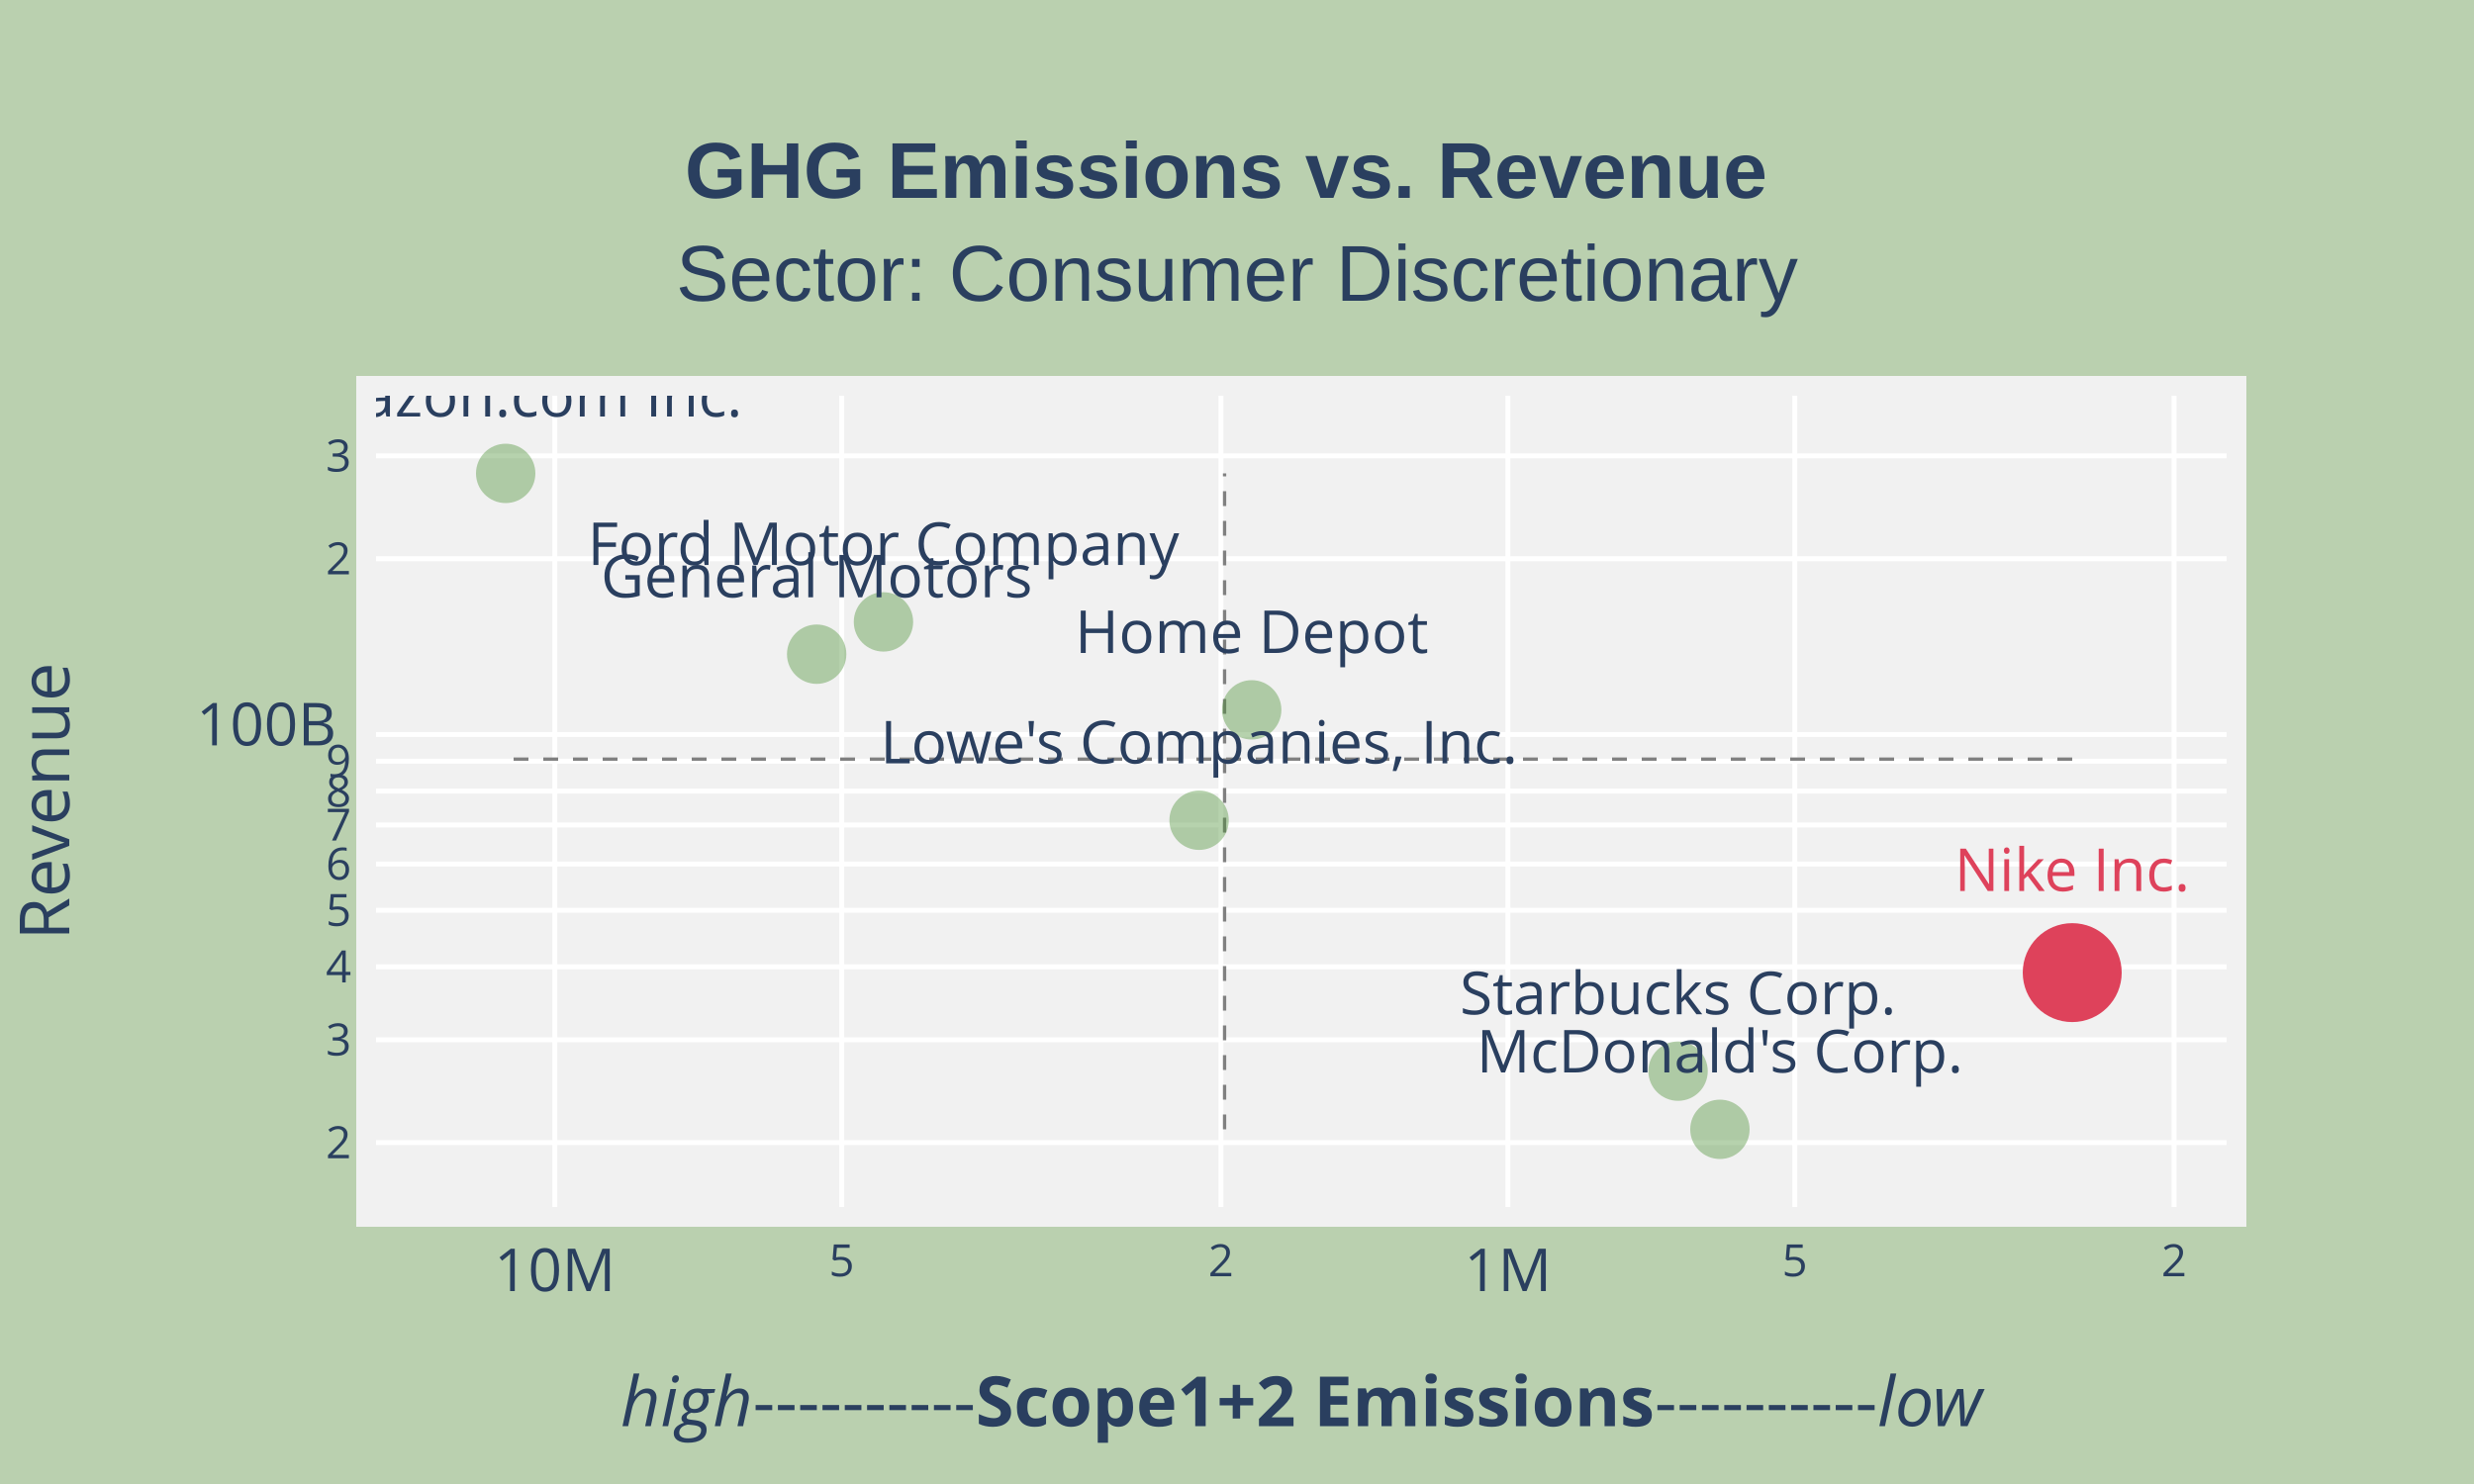
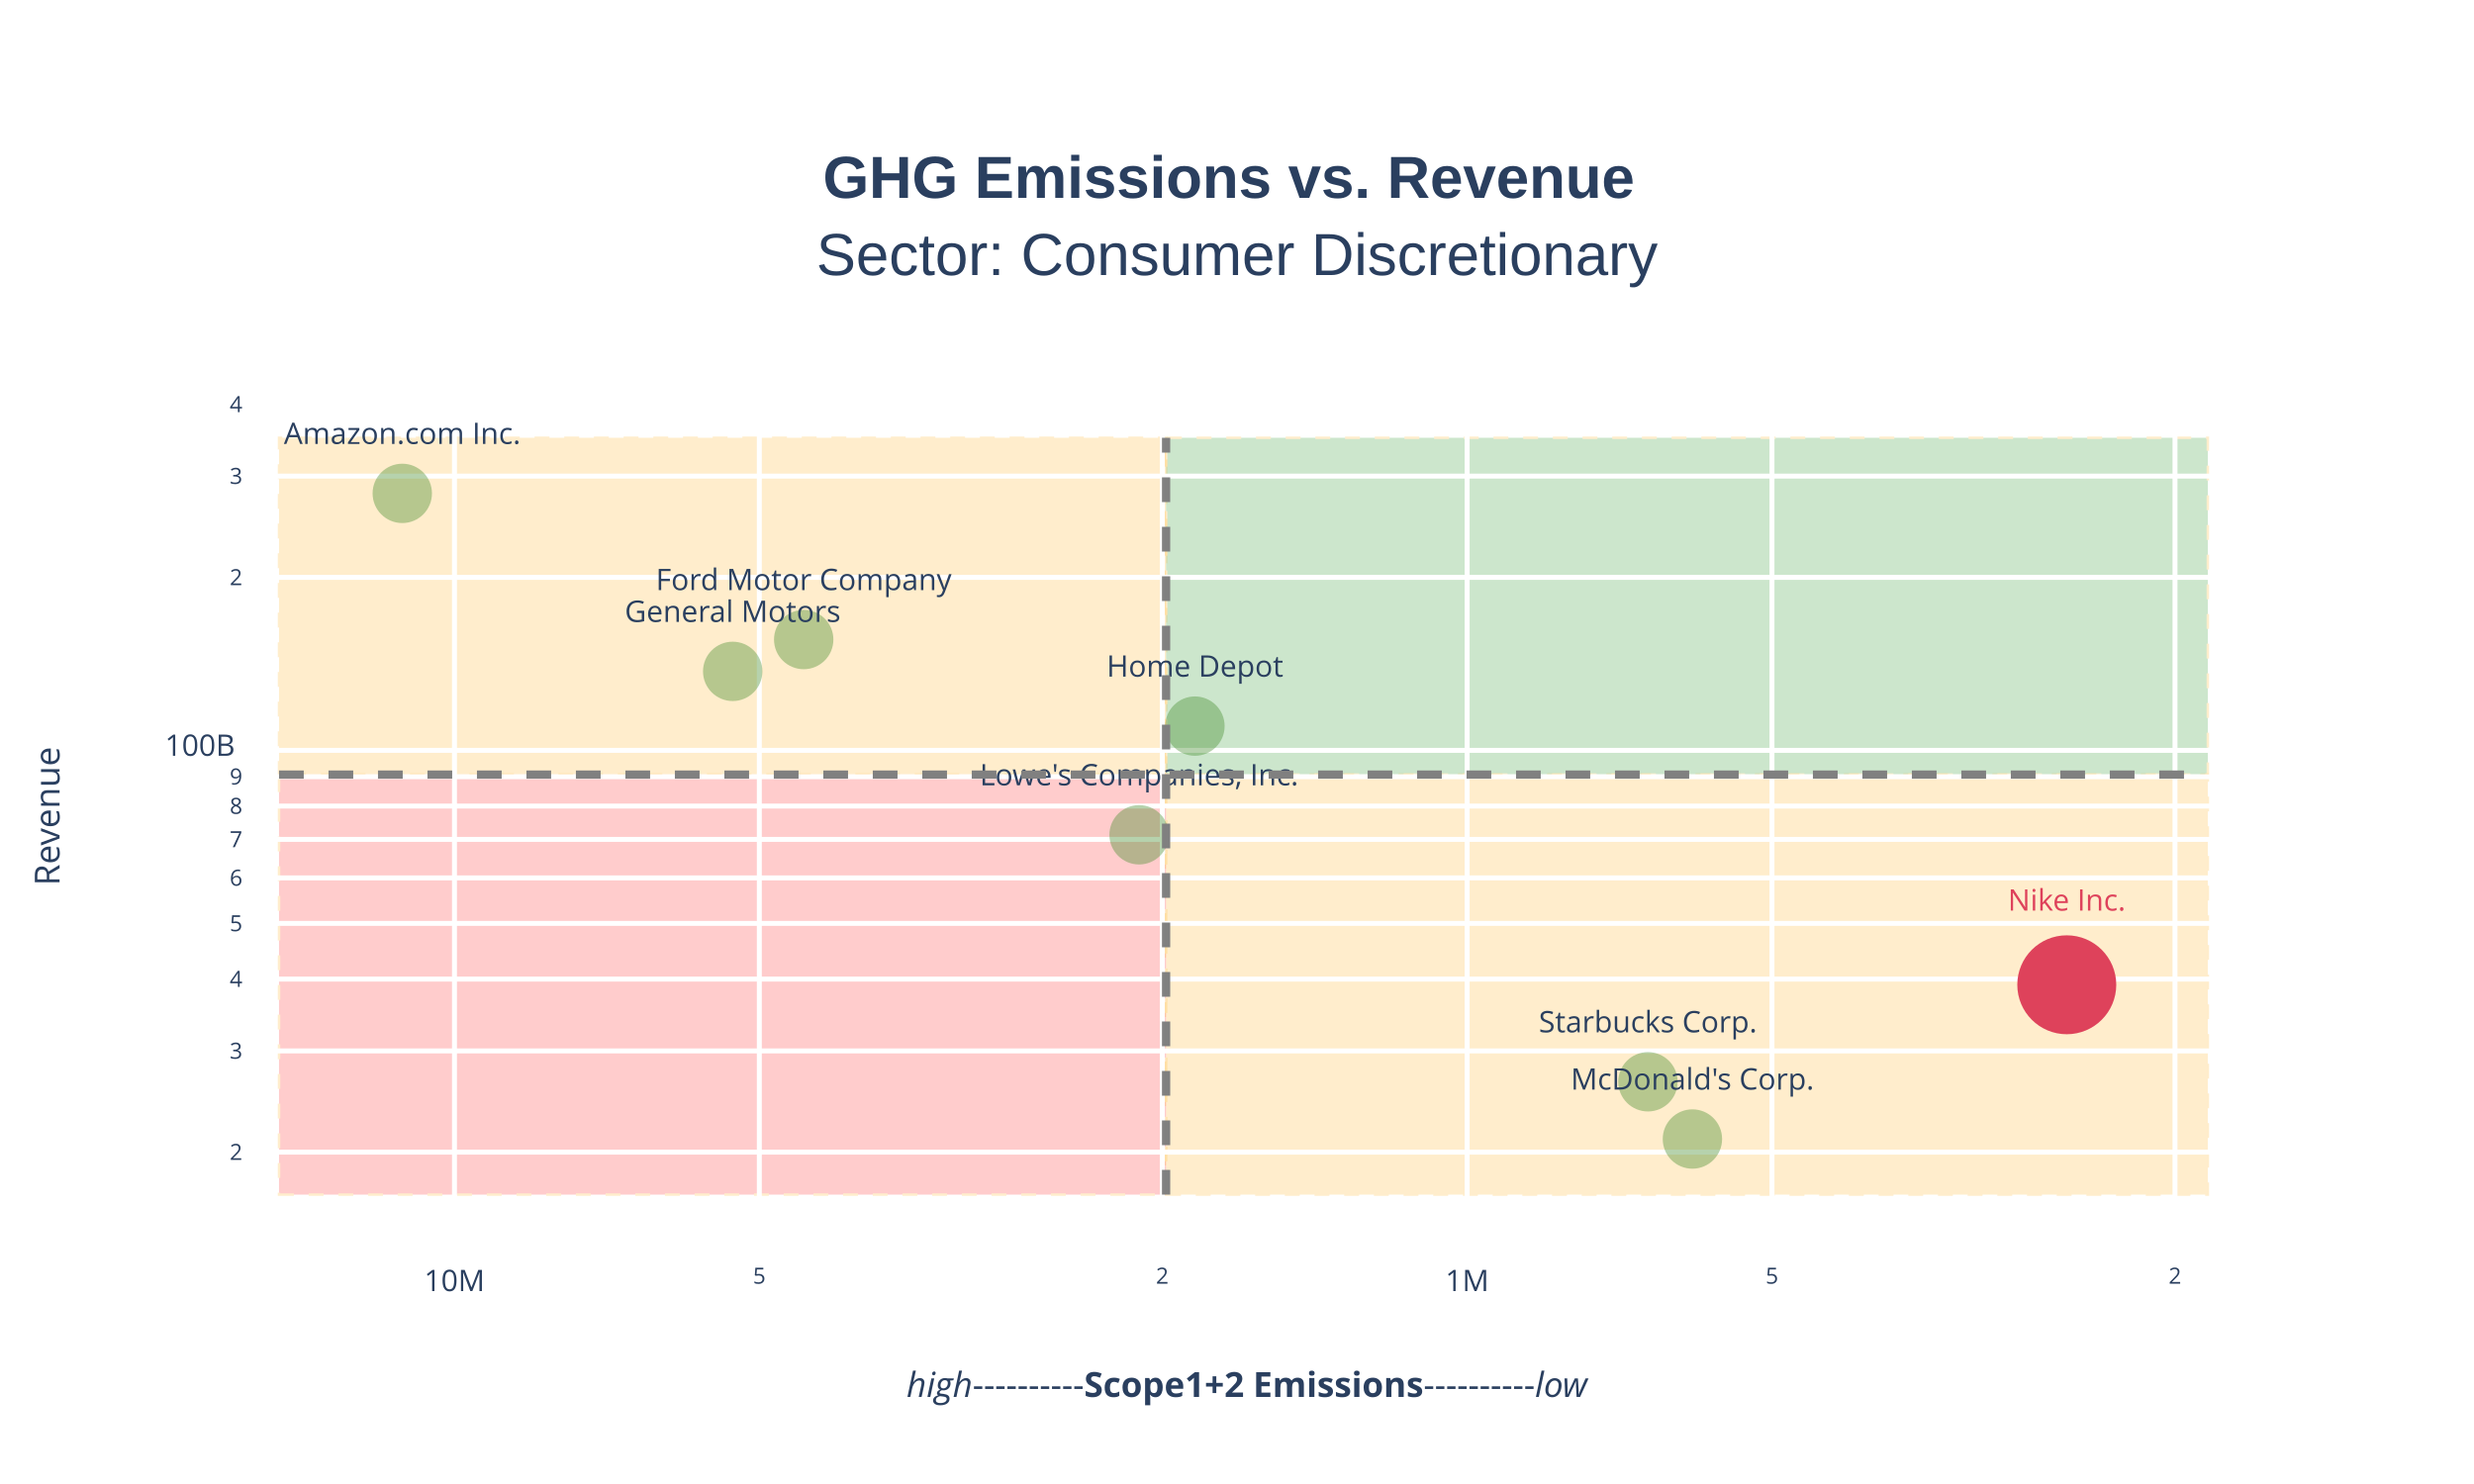
<svg xmlns="http://www.w3.org/2000/svg" class="main-svg" width="1500" height="900" style="" viewBox="0 0 500 300">
-   <rect x="0" y="0" width="500" height="300" style="fill: rgb(186, 208, 175); fill-opacity: 1;" />
-   <defs id="defs-5b0427">
+   <rect x="0" y="0" width="500" height="300" style="fill: rgb(255, 255, 255); fill-opacity: 1;" />
+   <defs id="defs-cbc8a9">
    <g class="clips">
-       <clipPath id="clip5b0427xyplot" class="plotclip">
-         <rect width="374" height="164" />
-       </clipPath>
-       <clipPath class="axesclip" id="clip5b0427x">
-         <rect x="76" y="0" width="374" height="300" />
-       </clipPath>
-       <clipPath class="axesclip" id="clip5b0427y">
-         <rect x="0" y="80" width="500" height="164" />
-       </clipPath>
-       <clipPath class="axesclip" id="clip5b0427xy">
-         <rect x="76" y="80" width="374" height="164" />
+       <clipPath id="clipcbc8a9xyplot" class="plotclip">
+         <rect width="396" height="170" />
+       </clipPath>
+       <clipPath class="axesclip" id="clipcbc8a9x">
+         <rect x="54" y="0" width="396" height="300" />
+       </clipPath>
+       <clipPath class="axesclip" id="clipcbc8a9y">
+         <rect x="0" y="80" width="500" height="170" />
+       </clipPath>
+       <clipPath class="axesclip" id="clipcbc8a9xy">
+         <rect x="54" y="80" width="396" height="170" />
      </clipPath>
    </g>
    <g class="gradients" />
    <g class="patterns" />
  </defs>
-   <g class="bglayer">
-     <rect class="bg" x="72" y="76" width="382" height="172" style="fill: rgb(241, 241, 241); fill-opacity: 1; stroke-width: 0;" />
-   </g>
+   <g class="bglayer" />
  <g class="layer-below">
    <g class="imagelayer" />
    <g class="shapelayer" />
  </g>
  <g class="cartesianlayer">
    <g class="subplot xy">
      <g class="layer-subplot">
-         <g class="shapelayer" />
+         <g class="shapelayer">
+           <path data-index="0" fill-rule="evenodd" d="M235.67,156.59H446.21V88.5H235.67Z" clip-path="url(#clipcbc8a9xy)" style="opacity: 0.2; stroke: rgb(255, 165, 0); stroke-opacity: 1; fill: rgb(0, 128, 0); fill-opacity: 1; stroke-dasharray: 3px, 3px; stroke-width: 0.5px;" />
+           <path data-index="1" fill-rule="evenodd" d="M56.39,241.5H235.67V156.59H56.39Z" clip-path="url(#clipcbc8a9xy)" style="opacity: 0.2; stroke: rgb(255, 165, 0); stroke-opacity: 1; fill: rgb(255, 0, 0); fill-opacity: 1; stroke-dasharray: 3px, 3px; stroke-width: 0.5px;" />
+           <path data-index="2" fill-rule="evenodd" d="M56.39,156.59H235.67V88.5H56.39Z" clip-path="url(#clipcbc8a9xy)" style="opacity: 0.2; stroke: rgb(255, 165, 0); stroke-opacity: 1; fill: rgb(255, 165, 0); fill-opacity: 1; stroke-dasharray: 3px, 3px; stroke-width: 0.5px;" />
+           <path data-index="3" fill-rule="evenodd" d="M235.67,241.5H446.21V156.59H235.67Z" clip-path="url(#clipcbc8a9xy)" style="opacity: 0.2; stroke: rgb(255, 165, 0); stroke-opacity: 1; fill: rgb(255, 165, 0); fill-opacity: 1; stroke-dasharray: 3px, 3px; stroke-width: 0.5px;" />
+         </g>
        <g class="imagelayer" />
      </g>
      <g class="gridlayer">
        <g class="x">
-           <path class="xgrid crisp" transform="translate(112.13,0)" d="M0,80v164" style="stroke: rgb(255, 255, 255); stroke-opacity: 1; stroke-width: 1px;" />
-           <path class="xgrid crisp" transform="translate(170.11,0)" d="M0,80v164" style="stroke: rgb(255, 255, 255); stroke-opacity: 1; stroke-width: 1px;" />
-           <path class="xgrid crisp" transform="translate(246.76,0)" d="M0,80v164" style="stroke: rgb(255, 255, 255); stroke-opacity: 1; stroke-width: 1px;" />
-           <path class="xgrid crisp" transform="translate(304.74,0)" d="M0,80v164" style="stroke: rgb(255, 255, 255); stroke-opacity: 1; stroke-width: 1px;" />
-           <path class="xgrid crisp" transform="translate(362.73,0)" d="M0,80v164" style="stroke: rgb(255, 255, 255); stroke-opacity: 1; stroke-width: 1px;" />
-           <path class="xgrid crisp" transform="translate(439.38,0)" d="M0,80v164" style="stroke: rgb(255, 255, 255); stroke-opacity: 1; stroke-width: 1px;" />
+           <path class="xgrid crisp" transform="translate(91.85,0)" d="M0,80v170" style="stroke: rgb(255, 255, 255); stroke-opacity: 1; stroke-width: 1px;" />
+           <path class="xgrid crisp" transform="translate(153.46,0)" d="M0,80v170" style="stroke: rgb(255, 255, 255); stroke-opacity: 1; stroke-width: 1px;" />
+           <path class="xgrid crisp" transform="translate(234.9,0)" d="M0,80v170" style="stroke: rgb(255, 255, 255); stroke-opacity: 1; stroke-width: 1px;" />
+           <path class="xgrid crisp" transform="translate(296.51,0)" d="M0,80v170" style="stroke: rgb(255, 255, 255); stroke-opacity: 1; stroke-width: 1px;" />
+           <path class="xgrid crisp" transform="translate(358.12,0)" d="M0,80v170" style="stroke: rgb(255, 255, 255); stroke-opacity: 1; stroke-width: 1px;" />
+           <path class="xgrid crisp" transform="translate(439.57,0)" d="M0,80v170" style="stroke: rgb(255, 255, 255); stroke-opacity: 1; stroke-width: 1px;" />
        </g>
        <g class="y">
-           <path class="ygrid crisp" transform="translate(0,230.99)" d="M76,0h374" style="stroke: rgb(255, 255, 255); stroke-opacity: 1; stroke-width: 1px;" />
-           <path class="ygrid crisp" transform="translate(0,210.2)" d="M76,0h374" style="stroke: rgb(255, 255, 255); stroke-opacity: 1; stroke-width: 1px;" />
-           <path class="ygrid crisp" transform="translate(0,195.45)" d="M76,0h374" style="stroke: rgb(255, 255, 255); stroke-opacity: 1; stroke-width: 1px;" />
-           <path class="ygrid crisp" transform="translate(0,184.01)" d="M76,0h374" style="stroke: rgb(255, 255, 255); stroke-opacity: 1; stroke-width: 1px;" />
-           <path class="ygrid crisp" transform="translate(0,174.67)" d="M76,0h374" style="stroke: rgb(255, 255, 255); stroke-opacity: 1; stroke-width: 1px;" />
-           <path class="ygrid crisp" transform="translate(0,166.77)" d="M76,0h374" style="stroke: rgb(255, 255, 255); stroke-opacity: 1; stroke-width: 1px;" />
-           <path class="ygrid crisp" transform="translate(0,159.92)" d="M76,0h374" style="stroke: rgb(255, 255, 255); stroke-opacity: 1; stroke-width: 1px;" />
-           <path class="ygrid crisp" transform="translate(0,153.88)" d="M76,0h374" style="stroke: rgb(255, 255, 255); stroke-opacity: 1; stroke-width: 1px;" />
-           <path class="ygrid crisp" transform="translate(0,148.48)" d="M76,0h374" style="stroke: rgb(255, 255, 255); stroke-opacity: 1; stroke-width: 1px;" />
-           <path class="ygrid crisp" transform="translate(0,112.95)" d="M76,0h374" style="stroke: rgb(255, 255, 255); stroke-opacity: 1; stroke-width: 1px;" />
-           <path class="ygrid crisp" transform="translate(0,92.16)" d="M76,0h374" style="stroke: rgb(255, 255, 255); stroke-opacity: 1; stroke-width: 1px;" />
+           <path class="ygrid crisp" transform="translate(0,232.91)" d="M54,0h396" style="stroke: rgb(255, 255, 255); stroke-opacity: 1; stroke-width: 1px;" />
+           <path class="ygrid crisp" transform="translate(0,212.45)" d="M54,0h396" style="stroke: rgb(255, 255, 255); stroke-opacity: 1; stroke-width: 1px;" />
+           <path class="ygrid crisp" transform="translate(0,197.93)" d="M54,0h396" style="stroke: rgb(255, 255, 255); stroke-opacity: 1; stroke-width: 1px;" />
+           <path class="ygrid crisp" transform="translate(0,186.67)" d="M54,0h396" style="stroke: rgb(255, 255, 255); stroke-opacity: 1; stroke-width: 1px;" />
+           <path class="ygrid crisp" transform="translate(0,177.47)" d="M54,0h396" style="stroke: rgb(255, 255, 255); stroke-opacity: 1; stroke-width: 1px;" />
+           <path class="ygrid crisp" transform="translate(0,169.69)" d="M54,0h396" style="stroke: rgb(255, 255, 255); stroke-opacity: 1; stroke-width: 1px;" />
+           <path class="ygrid crisp" transform="translate(0,162.95)" d="M54,0h396" style="stroke: rgb(255, 255, 255); stroke-opacity: 1; stroke-width: 1px;" />
+           <path class="ygrid crisp" transform="translate(0,157.01)" d="M54,0h396" style="stroke: rgb(255, 255, 255); stroke-opacity: 1; stroke-width: 1px;" />
+           <path class="ygrid crisp" transform="translate(0,151.69)" d="M54,0h396" style="stroke: rgb(255, 255, 255); stroke-opacity: 1; stroke-width: 1px;" />
+           <path class="ygrid crisp" transform="translate(0,116.72)" d="M54,0h396" style="stroke: rgb(255, 255, 255); stroke-opacity: 1; stroke-width: 1px;" />
+           <path class="ygrid crisp" transform="translate(0,96.25)" d="M54,0h396" style="stroke: rgb(255, 255, 255); stroke-opacity: 1; stroke-width: 1px;" />
+           <path class="ygrid crisp" transform="translate(0,81.74)" d="M54,0h396" style="stroke: rgb(255, 255, 255); stroke-opacity: 1; stroke-width: 1px;" />
        </g>
      </g>
      <g class="zerolinelayer" />
      <path class="xlines-below" />
      <path class="ylines-below" />
      <g class="overlines-below" />
      <g class="xaxislayer-below" />
      <g class="yaxislayer-below" />
      <g class="overaxes-below" />
-       <g class="plot" transform="translate(76,80)" clip-path="url(#clip5b0427xyplot)">
+       <g class="plot" transform="translate(54,80)" clip-path="url(#clipcbc8a9xyplot)">
        <g class="scatterlayer mlayer">
-           <g class="trace scatter trace1e1e97" style="stroke-miterlimit: 2; opacity: 1;">
+           <g class="trace scatter trace6f5f83" style="stroke-miterlimit: 2; opacity: 1;">
+             <g class="fills" />
+             <g class="errorbars" />
+             <g class="lines" />
+             <g class="points">
+               <path class="point" transform="translate(27.3,19.74)" d="M6,0A6,6 0 1,1 0,-6A6,6 0 0,1 6,0Z" style="opacity: 0.4; stroke-width: 0px; fill: rgb(72, 143, 49); fill-opacity: 1;" />
+               <path class="point" transform="translate(108.43,49.29)" d="M6,0A6,6 0 1,1 0,-6A6,6 0 0,1 6,0Z" style="opacity: 0.4; stroke-width: 0px; fill: rgb(72, 143, 49); fill-opacity: 1;" />
+               <path class="point" transform="translate(94.08,55.72)" d="M6,0A6,6 0 1,1 0,-6A6,6 0 0,1 6,0Z" style="opacity: 0.4; stroke-width: 0px; fill: rgb(72, 143, 49); fill-opacity: 1;" />
+               <path class="point" transform="translate(187.5,66.79)" d="M6,0A6,6 0 1,1 0,-6A6,6 0 0,1 6,0Z" style="opacity: 0.4; stroke-width: 0px; fill: rgb(72, 143, 49); fill-opacity: 1;" />
+               <path class="point" transform="translate(176.21,88.76)" d="M6,0A6,6 0 1,1 0,-6A6,6 0 0,1 6,0Z" style="opacity: 0.4; stroke-width: 0px; fill: rgb(72, 143, 49); fill-opacity: 1;" />
+               <path class="point" transform="translate(288.04,150.26)" d="M6,0A6,6 0 1,1 0,-6A6,6 0 0,1 6,0Z" style="opacity: 0.4; stroke-width: 0px; fill: rgb(72, 143, 49); fill-opacity: 1;" />
+               <path class="point" transform="translate(279.05,138.69)" d="M6,0A6,6 0 1,1 0,-6A6,6 0 0,1 6,0Z" style="opacity: 0.4; stroke-width: 0px; fill: rgb(72, 143, 49); fill-opacity: 1;" />
+             </g>
+             <g class="text">
+               <g class="textpoint" transform="translate(0,-10)">
+                 <text x="27.3" y="19.74" text-anchor="middle" style="font-family: 'Open Sans', verdana, arial, sans-serif; font-size: 6px; fill: rgb(42, 63, 95); fill-opacity: 1; white-space: pre;">Amazon.com Inc.</text>
+               </g>
+               <g class="textpoint" transform="translate(0,-10)">
+                 <text x="108.43" y="49.29" text-anchor="middle" style="font-family: 'Open Sans', verdana, arial, sans-serif; font-size: 6px; fill: rgb(42, 63, 95); fill-opacity: 1; white-space: pre;">Ford Motor Company</text>
+               </g>
+               <g class="textpoint" transform="translate(0,-10)">
+                 <text x="94.08" y="55.72" text-anchor="middle" style="font-family: 'Open Sans', verdana, arial, sans-serif; font-size: 6px; fill: rgb(42, 63, 95); fill-opacity: 1; white-space: pre;">General Motors</text>
+               </g>
+               <g class="textpoint" transform="translate(0,-10)">
+                 <text x="187.5" y="66.79" text-anchor="middle" style="font-family: 'Open Sans', verdana, arial, sans-serif; font-size: 6px; fill: rgb(42, 63, 95); fill-opacity: 1; white-space: pre;">Home Depot</text>
+               </g>
+               <g class="textpoint" transform="translate(0,-10)">
+                 <text x="176.21" y="88.76" text-anchor="middle" style="font-family: 'Open Sans', verdana, arial, sans-serif; font-size: 6px; fill: rgb(42, 63, 95); fill-opacity: 1; white-space: pre;">Lowe's Companies, Inc.</text>
+               </g>
+               <g class="textpoint" transform="translate(0,-10)">
+                 <text x="288.04" y="150.26" text-anchor="middle" style="font-family: 'Open Sans', verdana, arial, sans-serif; font-size: 6px; fill: rgb(42, 63, 95); fill-opacity: 1; white-space: pre;">McDonald's Corp.</text>
+               </g>
+               <g class="textpoint" transform="translate(0,-10)">
+                 <text x="279.05" y="138.69" text-anchor="middle" style="font-family: 'Open Sans', verdana, arial, sans-serif; font-size: 6px; fill: rgb(42, 63, 95); fill-opacity: 1; white-space: pre;">Starbucks Corp.</text>
+               </g>
+             </g>
+           </g>
+           <g class="trace scatter trace4de0a2" style="stroke-miterlimit: 2; opacity: 1;">
+             <g class="fills" />
+             <g class="errorbars" />
+             <g class="lines" />
+             <g class="points">
+               <path class="point" transform="translate(363.7,119.08)" d="M10,0A10,10 0 1,1 0,-10A10,10 0 0,1 10,0Z" style="opacity: 1; stroke-width: 0px; fill: rgb(222, 66, 91); fill-opacity: 1;" />
+             </g>
+             <g class="text">
+               <g class="textpoint" transform="translate(0,-15)">
+                 <text x="363.7" y="119.08" text-anchor="middle" style="font-family: 'Open Sans', verdana, arial, sans-serif; font-size: 6px; fill: rgb(222, 66, 91); fill-opacity: 1; white-space: pre;">Nike Inc.</text>
+               </g>
+             </g>
+           </g>
+           <g class="trace scatter trace7632ef" style="stroke-miterlimit: 2; opacity: 1;">
            <g class="fills" />
            <g class="errorbars" />
            <g class="lines">
-               <path class="js-line" d="M171.49,148.3L171.49,15.7" style="vector-effect: non-scaling-stroke; fill: none; stroke: rgb(128, 128, 128); stroke-opacity: 1; stroke-width: 2px; opacity: 1; stroke-dasharray: 9px, 9px;" />
+               <path class="js-line" d="M181.67,161.5L181.67,8.5" style="vector-effect: non-scaling-stroke; fill: none; stroke: rgb(128, 128, 128); stroke-opacity: 1; stroke-width: 5px; opacity: 1; stroke-dasharray: 15px, 15px;" />
            </g>
            <g class="points" />
            <g class="text" />
          </g>
-           <g class="trace scatter trace809f93" style="stroke-miterlimit: 2; opacity: 1;">
+           <g class="trace scatter trace3131f0" style="stroke-miterlimit: 2; opacity: 1;">
            <g class="fills" />
            <g class="errorbars" />
            <g class="lines">
-               <path class="js-line" d="M342.8,73.46L26.2,73.46" style="vector-effect: non-scaling-stroke; fill: none; stroke: rgb(128, 128, 128); stroke-opacity: 1; stroke-width: 2px; opacity: 1; stroke-dasharray: 9px, 9px;" />
+               <path class="js-line" d="M2.39,76.59L392.21,76.59" style="vector-effect: non-scaling-stroke; fill: none; stroke: rgb(128, 128, 128); stroke-opacity: 1; stroke-width: 5px; opacity: 1; stroke-dasharray: 15px, 15px;" />
            </g>
            <g class="points" />
            <g class="text" />
-           </g>
-           <g class="trace scatter trace4062d7" style="stroke-miterlimit: 2; opacity: 1;">
-             <g class="fills" />
-             <g class="errorbars" />
-             <g class="lines" />
-             <g class="points">
-               <path class="point" transform="translate(26.2,15.7)" d="M6,0A6,6 0 1,1 0,-6A6,6 0 0,1 6,0Z" style="opacity: 0.4; stroke-width: 0px; fill: rgb(72, 143, 49); fill-opacity: 1;" />
-               <path class="point" transform="translate(102.55,45.72)" d="M6,0A6,6 0 1,1 0,-6A6,6 0 0,1 6,0Z" style="opacity: 0.4; stroke-width: 0px; fill: rgb(72, 143, 49); fill-opacity: 1;" />
-               <path class="point" transform="translate(89.05,52.25)" d="M6,0A6,6 0 1,1 0,-6A6,6 0 0,1 6,0Z" style="opacity: 0.4; stroke-width: 0px; fill: rgb(72, 143, 49); fill-opacity: 1;" />
-               <path class="point" transform="translate(176.97,63.5)" d="M6,0A6,6 0 1,1 0,-6A6,6 0 0,1 6,0Z" style="opacity: 0.4; stroke-width: 0px; fill: rgb(72, 143, 49); fill-opacity: 1;" />
-               <path class="point" transform="translate(166.34,85.82)" d="M6,0A6,6 0 1,1 0,-6A6,6 0 0,1 6,0Z" style="opacity: 0.4; stroke-width: 0px; fill: rgb(72, 143, 49); fill-opacity: 1;" />
-               <path class="point" transform="translate(271.6,148.3)" d="M6,0A6,6 0 1,1 0,-6A6,6 0 0,1 6,0Z" style="opacity: 0.4; stroke-width: 0px; fill: rgb(72, 143, 49); fill-opacity: 1;" />
-               <path class="point" transform="translate(263.14,136.54)" d="M6,0A6,6 0 1,1 0,-6A6,6 0 0,1 6,0Z" style="opacity: 0.4; stroke-width: 0px; fill: rgb(72, 143, 49); fill-opacity: 1;" />
-             </g>
-             <g class="text">
-               <g class="textpoint" transform="translate(0,-11.5)">
-                 <text x="26.2" y="15.7" text-anchor="middle" style="font-family: 'Open Sans', verdana, arial, sans-serif; font-size: 12px; fill: rgb(42, 63, 95); fill-opacity: 1; white-space: pre;">Amazon.com Inc.</text>
-               </g>
-               <g class="textpoint" transform="translate(0,-11.5)">
-                 <text x="102.55" y="45.72" text-anchor="middle" style="font-family: 'Open Sans', verdana, arial, sans-serif; font-size: 12px; fill: rgb(42, 63, 95); fill-opacity: 1; white-space: pre;">Ford Motor Company</text>
-               </g>
-               <g class="textpoint" transform="translate(0,-11.5)">
-                 <text x="89.05" y="52.25" text-anchor="middle" style="font-family: 'Open Sans', verdana, arial, sans-serif; font-size: 12px; fill: rgb(42, 63, 95); fill-opacity: 1; white-space: pre;">General Motors</text>
-               </g>
-               <g class="textpoint" transform="translate(0,-11.5)">
-                 <text x="176.97" y="63.5" text-anchor="middle" style="font-family: 'Open Sans', verdana, arial, sans-serif; font-size: 12px; fill: rgb(42, 63, 95); fill-opacity: 1; white-space: pre;">Home Depot</text>
-               </g>
-               <g class="textpoint" transform="translate(0,-11.5)">
-                 <text x="166.34" y="85.82" text-anchor="middle" style="font-family: 'Open Sans', verdana, arial, sans-serif; font-size: 12px; fill: rgb(42, 63, 95); fill-opacity: 1; white-space: pre;">Lowe's Companies, Inc.</text>
-               </g>
-               <g class="textpoint" transform="translate(0,-11.5)">
-                 <text x="271.6" y="148.3" text-anchor="middle" style="font-family: 'Open Sans', verdana, arial, sans-serif; font-size: 12px; fill: rgb(42, 63, 95); fill-opacity: 1; white-space: pre;">McDonald's Corp.</text>
-               </g>
-               <g class="textpoint" transform="translate(0,-11.5)">
-                 <text x="263.14" y="136.54" text-anchor="middle" style="font-family: 'Open Sans', verdana, arial, sans-serif; font-size: 12px; fill: rgb(42, 63, 95); fill-opacity: 1; white-space: pre;">Starbucks Corp.</text>
-               </g>
-             </g>
-           </g>
-           <g class="trace scatter trace25f967" style="stroke-miterlimit: 2; opacity: 1;">
-             <g class="fills" />
-             <g class="errorbars" />
-             <g class="lines" />
-             <g class="points">
-               <path class="point" transform="translate(342.8,116.62)" d="M10,0A10,10 0 1,1 0,-10A10,10 0 0,1 10,0Z" style="opacity: 1; stroke-width: 0px; fill: rgb(222, 66, 91); fill-opacity: 1;" />
-             </g>
-             <g class="text">
-               <g class="textpoint" transform="translate(0,-16.5)">
-                 <text x="342.8" y="116.62" text-anchor="middle" style="font-family: 'Open Sans', verdana, arial, sans-serif; font-size: 12px; fill: rgb(222, 66, 91); fill-opacity: 1; white-space: pre;">Nike Inc.</text>
-               </g>
-             </g>
          </g>
        </g>
      </g>
      <g class="overplot" />
      <path class="xlines-above crisp" d="M0,0" style="fill: none;" />
      <path class="ylines-above crisp" d="M0,0" style="fill: none;" />
      <g class="overlines-above" />
      <g class="xaxislayer-above">
        <g class="xtick">
-           <text text-anchor="middle" x="0" y="261" transform="translate(112.13,0)" style="font-family: 'Open Sans', verdana, arial, sans-serif; font-size: 12px; fill: rgb(42, 63, 95); fill-opacity: 1; white-space: pre; opacity: 1;">10M</text>
-         </g>
-         <g class="xtick">
-           <text text-anchor="middle" x="0" y="258" style="font-family: 'Open Sans', verdana, arial, sans-serif; font-size: 9px; fill: rgb(42, 63, 95); fill-opacity: 1; white-space: pre; opacity: 1;" transform="translate(170.11,0)">5</text>
-         </g>
-         <g class="xtick">
-           <text text-anchor="middle" x="0" y="258" style="font-family: 'Open Sans', verdana, arial, sans-serif; font-size: 9px; fill: rgb(42, 63, 95); fill-opacity: 1; white-space: pre; opacity: 1;" transform="translate(246.76,0)">2</text>
-         </g>
-         <g class="xtick">
-           <text text-anchor="middle" x="0" y="261" style="font-family: 'Open Sans', verdana, arial, sans-serif; font-size: 12px; fill: rgb(42, 63, 95); fill-opacity: 1; white-space: pre; opacity: 1;" transform="translate(304.74,0)">1M</text>
-         </g>
-         <g class="xtick">
-           <text text-anchor="middle" x="0" y="258" style="font-family: 'Open Sans', verdana, arial, sans-serif; font-size: 9px; fill: rgb(42, 63, 95); fill-opacity: 1; white-space: pre; opacity: 1;" transform="translate(362.73,0)">5</text>
-         </g>
-         <g class="xtick">
-           <text text-anchor="middle" x="0" y="258" style="font-family: 'Open Sans', verdana, arial, sans-serif; font-size: 9px; fill: rgb(42, 63, 95); fill-opacity: 1; white-space: pre; opacity: 1;" transform="translate(439.38,0)">2</text>
+           <text text-anchor="middle" x="0" y="261" transform="translate(91.85,0)" style="font-family: 'Open Sans', verdana, arial, sans-serif; font-size: 6px; fill: rgb(42, 63, 95); fill-opacity: 1; white-space: pre; opacity: 1;">10M</text>
+         </g>
+         <g class="xtick">
+           <text text-anchor="middle" x="0" y="259.5" style="font-family: 'Open Sans', verdana, arial, sans-serif; font-size: 4.5px; fill: rgb(42, 63, 95); fill-opacity: 1; white-space: pre; opacity: 1;" transform="translate(153.46,0)">5</text>
+         </g>
+         <g class="xtick">
+           <text text-anchor="middle" x="0" y="259.5" style="font-family: 'Open Sans', verdana, arial, sans-serif; font-size: 4.5px; fill: rgb(42, 63, 95); fill-opacity: 1; white-space: pre; opacity: 1;" transform="translate(234.9,0)">2</text>
+         </g>
+         <g class="xtick">
+           <text text-anchor="middle" x="0" y="261" style="font-family: 'Open Sans', verdana, arial, sans-serif; font-size: 6px; fill: rgb(42, 63, 95); fill-opacity: 1; white-space: pre; opacity: 1;" transform="translate(296.51,0)">1M</text>
+         </g>
+         <g class="xtick">
+           <text text-anchor="middle" x="0" y="259.5" style="font-family: 'Open Sans', verdana, arial, sans-serif; font-size: 4.5px; fill: rgb(42, 63, 95); fill-opacity: 1; white-space: pre; opacity: 1;" transform="translate(358.12,0)">5</text>
+         </g>
+         <g class="xtick">
+           <text text-anchor="middle" x="0" y="259.5" style="font-family: 'Open Sans', verdana, arial, sans-serif; font-size: 4.5px; fill: rgb(42, 63, 95); fill-opacity: 1; white-space: pre; opacity: 1;" transform="translate(439.57,0)">2</text>
        </g>
      </g>
      <g class="yaxislayer-above">
        <g class="ytick">
-           <text text-anchor="end" x="71" y="3.15" transform="translate(0,230.99)" style="font-family: 'Open Sans', verdana, arial, sans-serif; font-size: 9px; fill: rgb(42, 63, 95); fill-opacity: 1; white-space: pre; opacity: 1;">2</text>
-         </g>
-         <g class="ytick">
-           <text text-anchor="end" x="71" y="3.15" style="font-family: 'Open Sans', verdana, arial, sans-serif; font-size: 9px; fill: rgb(42, 63, 95); fill-opacity: 1; white-space: pre; opacity: 1;" transform="translate(0,210.2)">3</text>
-         </g>
-         <g class="ytick">
-           <text text-anchor="end" x="71" y="3.15" style="font-family: 'Open Sans', verdana, arial, sans-serif; font-size: 9px; fill: rgb(42, 63, 95); fill-opacity: 1; white-space: pre; opacity: 1;" transform="translate(0,195.45)">4</text>
-         </g>
-         <g class="ytick">
-           <text text-anchor="end" x="71" y="3.15" style="font-family: 'Open Sans', verdana, arial, sans-serif; font-size: 9px; fill: rgb(42, 63, 95); fill-opacity: 1; white-space: pre; opacity: 1;" transform="translate(0,184.01)">5</text>
-         </g>
-         <g class="ytick">
-           <text text-anchor="end" x="71" y="3.15" style="font-family: 'Open Sans', verdana, arial, sans-serif; font-size: 9px; fill: rgb(42, 63, 95); fill-opacity: 1; white-space: pre; opacity: 1;" transform="translate(0,174.67)">6</text>
-         </g>
-         <g class="ytick">
-           <text text-anchor="end" x="71" y="3.15" style="font-family: 'Open Sans', verdana, arial, sans-serif; font-size: 9px; fill: rgb(42, 63, 95); fill-opacity: 1; white-space: pre; opacity: 1;" transform="translate(0,166.77)">7</text>
-         </g>
-         <g class="ytick">
-           <text text-anchor="end" x="71" y="3.15" style="font-family: 'Open Sans', verdana, arial, sans-serif; font-size: 9px; fill: rgb(42, 63, 95); fill-opacity: 1; white-space: pre; opacity: 1;" transform="translate(0,159.92)">8</text>
-         </g>
-         <g class="ytick">
-           <text text-anchor="end" x="71" y="3.15" style="font-family: 'Open Sans', verdana, arial, sans-serif; font-size: 9px; fill: rgb(42, 63, 95); fill-opacity: 1; white-space: pre; opacity: 1;" transform="translate(0,153.88)">9</text>
-         </g>
-         <g class="ytick">
-           <text text-anchor="end" x="68" y="2.2" style="font-family: 'Open Sans', verdana, arial, sans-serif; font-size: 12px; fill: rgb(42, 63, 95); fill-opacity: 1; white-space: pre; opacity: 1;" transform="translate(0,148.48)">100B</text>
-         </g>
-         <g class="ytick">
-           <text text-anchor="end" x="71" y="3.15" style="font-family: 'Open Sans', verdana, arial, sans-serif; font-size: 9px; fill: rgb(42, 63, 95); fill-opacity: 1; white-space: pre; opacity: 1;" transform="translate(0,112.95)">2</text>
-         </g>
-         <g class="ytick">
-           <text text-anchor="end" x="71" y="3.15" style="font-family: 'Open Sans', verdana, arial, sans-serif; font-size: 9px; fill: rgb(42, 63, 95); fill-opacity: 1; white-space: pre; opacity: 1;" transform="translate(0,92.16)">3</text>
+           <text text-anchor="end" x="49" y="1.575" transform="translate(0,232.91)" style="font-family: 'Open Sans', verdana, arial, sans-serif; font-size: 4.5px; fill: rgb(42, 63, 95); fill-opacity: 1; white-space: pre; opacity: 1;">2</text>
+         </g>
+         <g class="ytick">
+           <text text-anchor="end" x="49" y="1.575" style="font-family: 'Open Sans', verdana, arial, sans-serif; font-size: 4.5px; fill: rgb(42, 63, 95); fill-opacity: 1; white-space: pre; opacity: 1;" transform="translate(0,212.45)">3</text>
+         </g>
+         <g class="ytick">
+           <text text-anchor="end" x="49" y="1.575" style="font-family: 'Open Sans', verdana, arial, sans-serif; font-size: 4.5px; fill: rgb(42, 63, 95); fill-opacity: 1; white-space: pre; opacity: 1;" transform="translate(0,197.93)">4</text>
+         </g>
+         <g class="ytick">
+           <text text-anchor="end" x="49" y="1.575" style="font-family: 'Open Sans', verdana, arial, sans-serif; font-size: 4.5px; fill: rgb(42, 63, 95); fill-opacity: 1; white-space: pre; opacity: 1;" transform="translate(0,186.67)">5</text>
+         </g>
+         <g class="ytick">
+           <text text-anchor="end" x="49" y="1.575" style="font-family: 'Open Sans', verdana, arial, sans-serif; font-size: 4.5px; fill: rgb(42, 63, 95); fill-opacity: 1; white-space: pre; opacity: 1;" transform="translate(0,177.47)">6</text>
+         </g>
+         <g class="ytick">
+           <text text-anchor="end" x="49" y="1.575" style="font-family: 'Open Sans', verdana, arial, sans-serif; font-size: 4.5px; fill: rgb(42, 63, 95); fill-opacity: 1; white-space: pre; opacity: 1;" transform="translate(0,169.69)">7</text>
+         </g>
+         <g class="ytick">
+           <text text-anchor="end" x="49" y="1.575" style="font-family: 'Open Sans', verdana, arial, sans-serif; font-size: 4.5px; fill: rgb(42, 63, 95); fill-opacity: 1; white-space: pre; opacity: 1;" transform="translate(0,162.95)">8</text>
+         </g>
+         <g class="ytick">
+           <text text-anchor="end" x="49" y="1.575" style="font-family: 'Open Sans', verdana, arial, sans-serif; font-size: 4.5px; fill: rgb(42, 63, 95); fill-opacity: 1; white-space: pre; opacity: 1;" transform="translate(0,157.01)">9</text>
+         </g>
+         <g class="ytick">
+           <text text-anchor="end" x="47.5" y="1.1" style="font-family: 'Open Sans', verdana, arial, sans-serif; font-size: 6px; fill: rgb(42, 63, 95); fill-opacity: 1; white-space: pre; opacity: 1;" transform="translate(0,151.69)">100B</text>
+         </g>
+         <g class="ytick">
+           <text text-anchor="end" x="49" y="1.575" style="font-family: 'Open Sans', verdana, arial, sans-serif; font-size: 4.5px; fill: rgb(42, 63, 95); fill-opacity: 1; white-space: pre; opacity: 1;" transform="translate(0,116.72)">2</text>
+         </g>
+         <g class="ytick">
+           <text text-anchor="end" x="49" y="1.575" style="font-family: 'Open Sans', verdana, arial, sans-serif; font-size: 4.5px; fill: rgb(42, 63, 95); fill-opacity: 1; white-space: pre; opacity: 1;" transform="translate(0,96.25)">3</text>
+         </g>
+         <g class="ytick">
+           <text text-anchor="end" x="49" y="1.575" style="font-family: 'Open Sans', verdana, arial, sans-serif; font-size: 4.5px; fill: rgb(42, 63, 95); fill-opacity: 1; white-space: pre; opacity: 1;" transform="translate(0,81.74)">4</text>
        </g>
      </g>
      <g class="overaxes-above" />
    </g>
  </g>
  <g class="polarlayer" />
  <g class="ternarylayer" />
  <g class="geolayer" />
  <g class="funnelarealayer" />
  <g class="pielayer" />
  <g class="iciclelayer" />
  <g class="treemaplayer" />
  <g class="sunburstlayer" />
  <g class="glimages" />
-   <defs id="topdefs-5b0427">
+   <defs id="topdefs-cbc8a9">
    <g class="clips" />
  </defs>
  <g class="layer-above">
    <g class="imagelayer" />
    <g class="shapelayer" />
  </g>
  <g class="infolayer">
    <g class="g-gtitle">
-       <text class="gtitle" x="250" y="40" text-anchor="middle" dy="0em" style="font-family: Arial; font-size: 16px; fill: rgb(42, 63, 95); opacity: 1; font-weight: normal; white-space: pre;">
+       <text class="gtitle" x="250" y="40" text-anchor="middle" dy="0em" style="font-family: Arial; font-size: 12px; fill: rgb(42, 63, 95); opacity: 1; font-weight: normal; white-space: pre;">
        <tspan class="line" dy="0em" x="250" y="40">
          <tspan style="font-weight:bold">GHG Emissions vs. Revenue</tspan>
        </tspan>
        <tspan class="line" dy="1.3em" x="250" y="40">Sector: Consumer Discretionary</tspan>
      </text>
    </g>
    <g class="g-xtitle">
-       <text class="xtitle" x="263" y="288.3" text-anchor="middle" style="font-family: 'Open Sans', verdana, arial, sans-serif; font-size: 14px; fill: rgb(42, 63, 95); opacity: 1; font-weight: normal; white-space: pre;">
+       <text class="xtitle" x="252" y="282.4" text-anchor="middle" style="font-family: 'Open Sans', verdana, arial, sans-serif; font-size: 7px; fill: rgb(42, 63, 95); opacity: 1; font-weight: normal; white-space: pre;">
        <tspan style="font-style:italic">high</tspan>----------<tspan style="font-weight:bold">Scope1+2 Emissions</tspan>----------<tspan style="font-style:italic">low</tspan>
      </text>
    </g>
-     <g class="g-ytitle" transform="translate(1.924805,0)">
-       <text class="ytitle" transform="rotate(-90,12.075,162)" x="12.075" y="162" text-anchor="middle" style="font-family: 'Open Sans', verdana, arial, sans-serif; font-size: 14px; fill: rgb(42, 63, 95); opacity: 1; font-weight: normal; white-space: pre;">Revenue</text>
+     <g class="g-ytitle">
+       <text class="ytitle" transform="rotate(-90,12.0375,165)" x="12.038" y="165" text-anchor="middle" style="font-family: 'Open Sans', verdana, arial, sans-serif; font-size: 7px; fill: rgb(42, 63, 95); opacity: 1; font-weight: normal; white-space: pre;">Revenue</text>
    </g>
  </g>
</svg>
